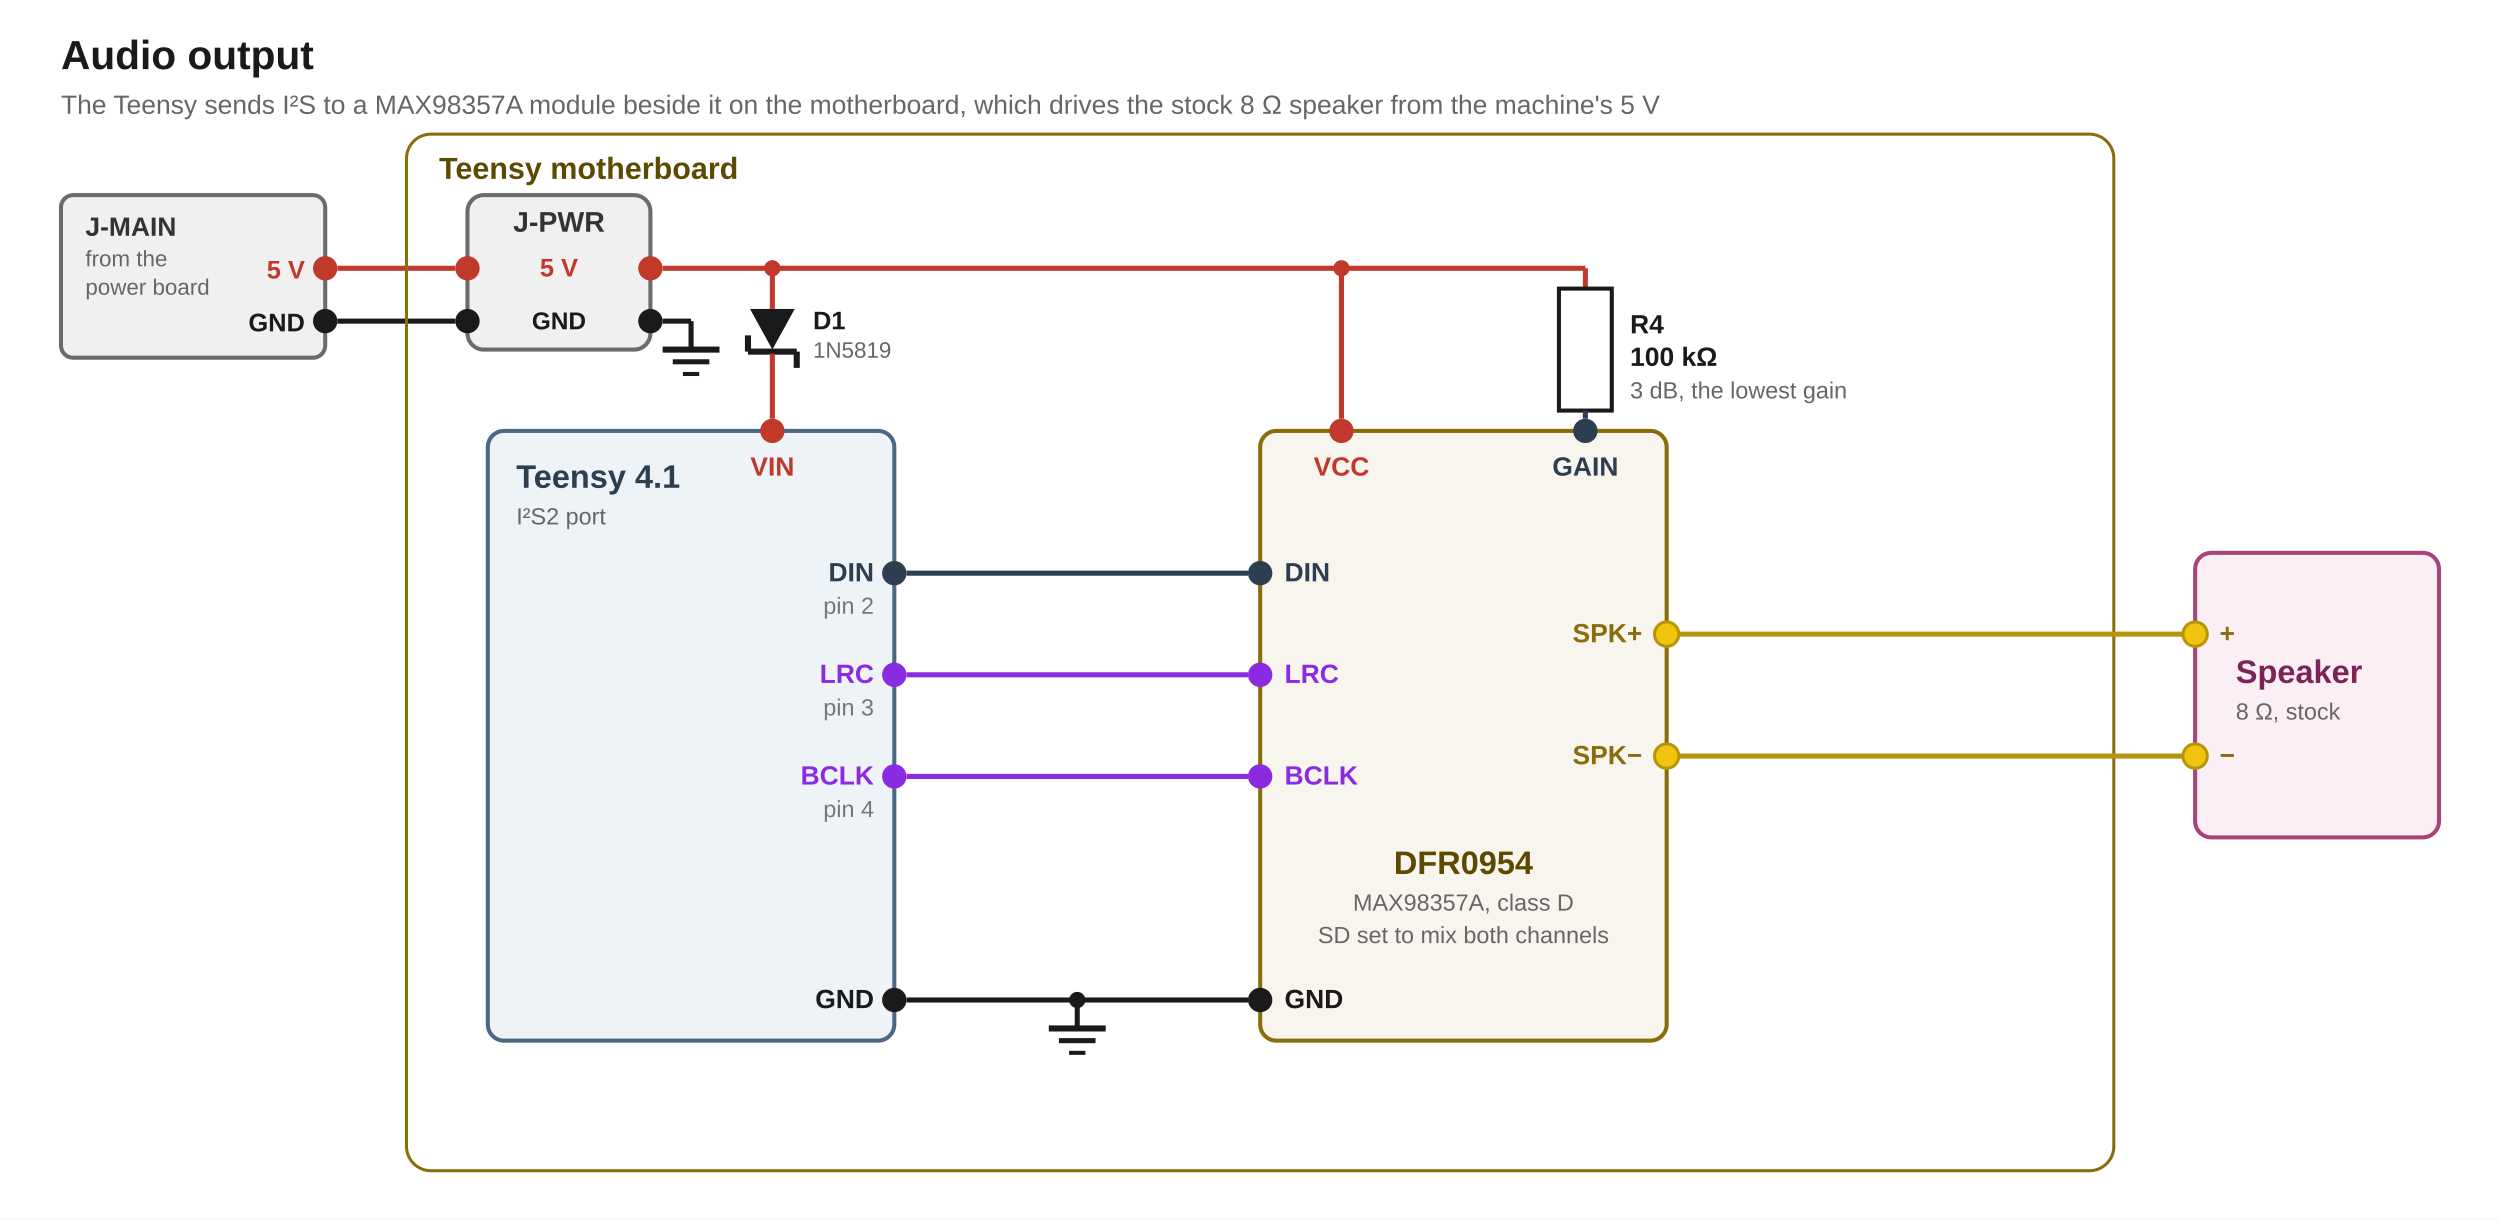
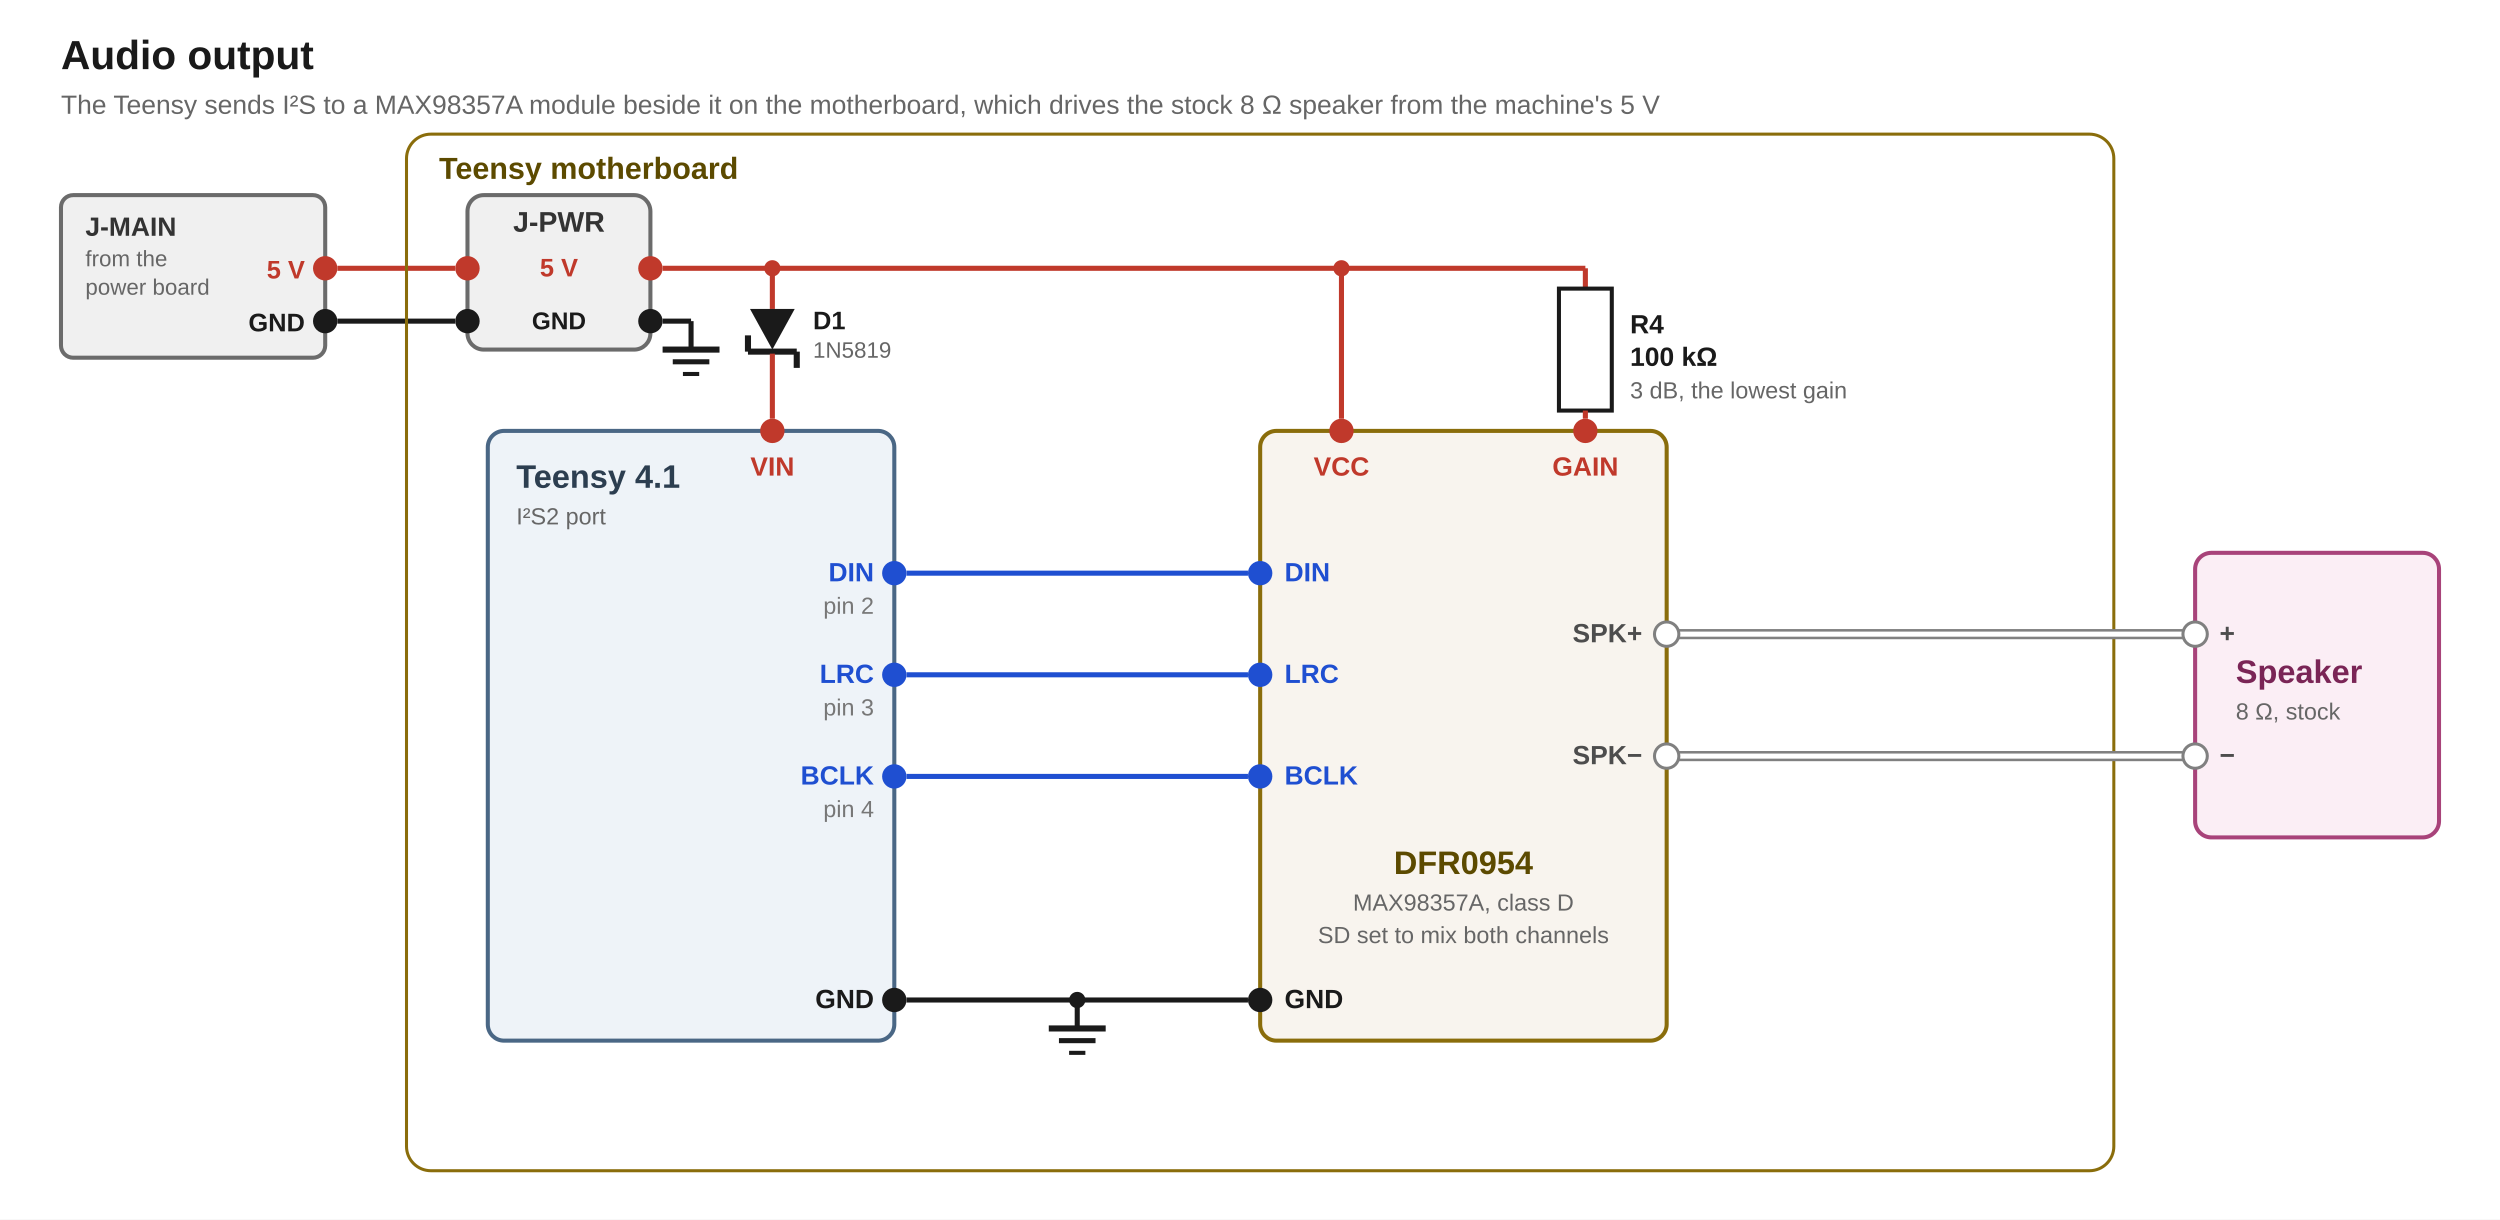
<svg xmlns="http://www.w3.org/2000/svg" viewBox="0 0 1230 600" font-family="Segoe UI, Arial, sans-serif">
  <rect x="0" y="0" width="1230" height="600" fill="#ffffff" />
  <text x="30" y="34" font-size="20" font-weight="700" fill="#1a1a1a">Audio output</text>
  <text x="30" y="56" font-size="13" fill="#666" data-fig="r_spk v_dd">The Teensy sends I²S to a MAX98357A module beside it on the motherboard, which drives the stock 8 Ω speaker from the machine's 5 V</text>
  <rect x="30" y="96" width="130" height="80" rx="6" fill="#f0f0f0" stroke="#6b6b6b" stroke-width="2" />
  <text x="42" y="116" font-size="13" font-weight="700" fill="#333333">J-MAIN</text>
  <text x="42" y="131" font-size="11" fill="#666">from the</text>
  <text x="42" y="145" font-size="11" fill="#666">power board</text>
  <circle cx="160" cy="132" r="6" fill="#c0392b" />
  <text x="150" y="137" text-anchor="end" font-size="12.5" font-weight="700" fill="#c0392b" data-fig="v_dd">5 V</text>
  <circle cx="160" cy="158" r="6" fill="#1a1a1a" />
  <text x="150" y="163" text-anchor="end" font-size="12.5" font-weight="700" fill="#1a1a1a">GND</text>
  <line x1="166" y1="132" x2="224" y2="132" stroke="#c0392b" stroke-width="2.5" />
  <line x1="166" y1="158" x2="224" y2="158" stroke="#1a1a1a" stroke-width="2.5" />
  <rect x="200" y="66" width="840" height="510" rx="12" fill="none" stroke="#8a6d0b" stroke-width="1.5" />
  <text x="216" y="88" font-size="15" font-weight="700" fill="#5c4a00">Teensy motherboard</text>
  <rect x="230" y="96" width="90" height="76" rx="8" fill="#f0f0f0" stroke="#6b6b6b" stroke-width="2" />
  <text x="275" y="114" text-anchor="middle" font-size="14" font-weight="700" fill="#333333">J-PWR</text>
  <circle cx="230" cy="132" r="6" fill="#c0392b" />
  <circle cx="320" cy="132" r="6" fill="#c0392b" />
  <text x="275" y="136" text-anchor="middle" font-size="12.5" font-weight="700" fill="#c0392b" data-fig="v_dd">5 V</text>
  <circle cx="230" cy="158" r="6" fill="#1a1a1a" />
  <circle cx="320" cy="158" r="6" fill="#1a1a1a" />
  <text x="275" y="162" text-anchor="middle" font-size="12" font-weight="700" fill="#1a1a1a">GND</text>
  <line x1="326" y1="158" x2="340" y2="158" stroke="#1a1a1a" stroke-width="2.5" />
  <line x1="340" y1="158" x2="340" y2="172" stroke="#1a1a1a" stroke-width="2.5" />
  <line x1="326" y1="172" x2="354" y2="172" stroke="#1a1a1a" stroke-width="3" />
  <line x1="331" y1="178" x2="349" y2="178" stroke="#1a1a1a" stroke-width="2.5" />
  <line x1="336" y1="184" x2="344" y2="184" stroke="#1a1a1a" stroke-width="2" />
  <line x1="326" y1="132" x2="780" y2="132" stroke="#c0392b" stroke-width="2.5" />
  <circle cx="380" cy="132" r="4" fill="#c0392b" />
  <line x1="380" y1="132" x2="380" y2="152" stroke="#c0392b" stroke-width="2.5" />
  <polygon points="369,152 391,152 380,172" fill="#1a1a1a" />
  <line x1="368" y1="173" x2="392" y2="173" stroke="#1a1a1a" stroke-width="3" />
  <line x1="368" y1="173" x2="368" y2="165" stroke="#1a1a1a" stroke-width="3" />
  <line x1="392" y1="173" x2="392" y2="181" stroke="#1a1a1a" stroke-width="3" />
  <line x1="380" y1="174" x2="380" y2="206" stroke="#c0392b" stroke-width="2.5" />
  <text x="400" y="162" font-size="12.5" font-weight="700" fill="#1a1a1a">D1</text>
  <text x="400" y="176" font-size="11" fill="#666">1N5819</text>
  <circle cx="660" cy="132" r="4" fill="#c0392b" />
  <line x1="660" y1="132" x2="660" y2="206" stroke="#c0392b" stroke-width="2.5" />
  <line x1="780" y1="132" x2="780" y2="142" stroke="#c0392b" stroke-width="2.5" />
  <rect x="767" y="142" width="26" height="60" fill="#fff" stroke="#1a1a1a" stroke-width="2" />
  <text x="802" y="164" font-size="13" font-weight="700" fill="#1a1a1a">R4</text>
  <text x="802" y="180" font-size="13" font-weight="700" fill="#1a1a1a" data-fig="r_gain">100 kΩ</text>
  <text x="802" y="196" font-size="11.5" fill="#666" data-fig="gain">3 dB, the lowest gain</text>
-   <line x1="780" y1="202" x2="780" y2="206" stroke="#2c3e50" stroke-width="2.5" />
+   <line x1="780" y1="202" x2="780" y2="206" stroke="#c0392b" stroke-width="2.5" />
  <rect x="240" y="212" width="200" height="300" rx="8" fill="#eef3f8" stroke="#4a6785" stroke-width="2" />
  <text x="254" y="240" font-size="16" font-weight="700" fill="#2c3e50">Teensy 4.1</text>
  <text x="254" y="258" font-size="11.5" fill="#666">I²S2 port</text>
  <circle cx="380" cy="212" r="6" fill="#c0392b" />
  <text x="380" y="234" text-anchor="middle" font-size="13" font-weight="700" fill="#c0392b">VIN</text>
-   <circle cx="440" cy="282" r="6" fill="#2c3e50" />
-   <text x="430" y="286" text-anchor="end" font-size="13" font-weight="700" fill="#2c3e50">DIN</text>
+   <circle cx="440" cy="282" r="6" fill="#1f4fd1" />
+   <text x="430" y="286" text-anchor="end" font-size="13" font-weight="700" fill="#1f4fd1">DIN</text>
  <text x="430" y="302" text-anchor="end" font-size="11.5" fill="#777" data-pin="DIN to the DFR0954">pin 2</text>
-   <circle cx="440" cy="332" r="6" fill="#8a2be2" />
-   <text x="430" y="336" text-anchor="end" font-size="13" font-weight="700" fill="#8a2be2">LRC</text>
+   <circle cx="440" cy="332" r="6" fill="#1f4fd1" />
+   <text x="430" y="336" text-anchor="end" font-size="13" font-weight="700" fill="#1f4fd1">LRC</text>
  <text x="430" y="352" text-anchor="end" font-size="11.5" fill="#777" data-pin="LRC to the DFR0954">pin 3</text>
-   <circle cx="440" cy="382" r="6" fill="#8a2be2" />
-   <text x="430" y="386" text-anchor="end" font-size="13" font-weight="700" fill="#8a2be2">BCLK</text>
+   <circle cx="440" cy="382" r="6" fill="#1f4fd1" />
+   <text x="430" y="386" text-anchor="end" font-size="13" font-weight="700" fill="#1f4fd1">BCLK</text>
  <text x="430" y="402" text-anchor="end" font-size="11.5" fill="#777" data-pin="BCLK to the DFR0954">pin 4</text>
  <circle cx="440" cy="492" r="6" fill="#1a1a1a" />
  <text x="430" y="496" text-anchor="end" font-size="13" font-weight="700" fill="#1a1a1a">GND</text>
  <rect x="620" y="212" width="200" height="300" rx="8" fill="#f8f4ee" stroke="#8a6d0b" stroke-width="2" />
  <text x="720" y="430" text-anchor="middle" font-size="16" font-weight="700" fill="#5c4a00">DFR0954</text>
  <text x="720" y="448" text-anchor="middle" font-size="11.5" fill="#666">MAX98357A, class D</text>
  <text x="720" y="464" text-anchor="middle" font-size="11.5" fill="#666">SD set to mix both channels</text>
  <circle cx="660" cy="212" r="6" fill="#c0392b" />
  <text x="660" y="234" text-anchor="middle" font-size="13" font-weight="700" fill="#c0392b">VCC</text>
-   <circle cx="780" cy="212" r="6" fill="#2c3e50" />
-   <text x="780" y="234" text-anchor="middle" font-size="13" font-weight="700" fill="#2c3e50">GAIN</text>
-   <circle cx="620" cy="282" r="6" fill="#2c3e50" />
-   <text x="632" y="286" font-size="13" font-weight="700" fill="#2c3e50">DIN</text>
-   <circle cx="620" cy="332" r="6" fill="#8a2be2" />
-   <text x="632" y="336" font-size="13" font-weight="700" fill="#8a2be2">LRC</text>
-   <circle cx="620" cy="382" r="6" fill="#8a2be2" />
-   <text x="632" y="386" font-size="13" font-weight="700" fill="#8a2be2">BCLK</text>
+   <circle cx="780" cy="212" r="6" fill="#c0392b" />
+   <text x="780" y="234" text-anchor="middle" font-size="13" font-weight="700" fill="#c0392b">GAIN</text>
+   <circle cx="620" cy="282" r="6" fill="#1f4fd1" />
+   <text x="632" y="286" font-size="13" font-weight="700" fill="#1f4fd1">DIN</text>
+   <circle cx="620" cy="332" r="6" fill="#1f4fd1" />
+   <text x="632" y="336" font-size="13" font-weight="700" fill="#1f4fd1">LRC</text>
+   <circle cx="620" cy="382" r="6" fill="#1f4fd1" />
+   <text x="632" y="386" font-size="13" font-weight="700" fill="#1f4fd1">BCLK</text>
  <circle cx="620" cy="492" r="6" fill="#1a1a1a" />
  <text x="632" y="496" font-size="13" font-weight="700" fill="#1a1a1a">GND</text>
-   <circle cx="820" cy="312" r="6" fill="#f1c40f" stroke="#b7950b" stroke-width="1.5" />
-   <text x="808" y="316" text-anchor="end" font-size="13" font-weight="700" fill="#8a6d0b">SPK+</text>
-   <circle cx="820" cy="372" r="6" fill="#f1c40f" stroke="#b7950b" stroke-width="1.5" />
-   <text x="808" y="376" text-anchor="end" font-size="13" font-weight="700" fill="#8a6d0b">SPK−</text>
-   <line x1="446" y1="282" x2="614" y2="282" stroke="#2c3e50" stroke-width="2.5" />
-   <line x1="446" y1="332" x2="614" y2="332" stroke="#8a2be2" stroke-width="2.5" />
-   <line x1="446" y1="382" x2="614" y2="382" stroke="#8a2be2" stroke-width="2.5" />
+   <text x="808" y="316" text-anchor="end" font-size="13" font-weight="700" fill="#4d4d4d">SPK+</text>
+   <text x="808" y="376" text-anchor="end" font-size="13" font-weight="700" fill="#4d4d4d">SPK−</text>
+   <line x1="446" y1="282" x2="614" y2="282" stroke="#1f4fd1" stroke-width="2.5" />
+   <line x1="446" y1="332" x2="614" y2="332" stroke="#1f4fd1" stroke-width="2.5" />
+   <line x1="446" y1="382" x2="614" y2="382" stroke="#1f4fd1" stroke-width="2.5" />
  <line x1="446" y1="492" x2="614" y2="492" stroke="#1a1a1a" stroke-width="2.5" />
  <circle cx="530" cy="492" r="4" fill="#1a1a1a" />
  <line x1="530" y1="492" x2="530" y2="506" stroke="#1a1a1a" stroke-width="2.5" />
  <line x1="516" y1="506" x2="544" y2="506" stroke="#1a1a1a" stroke-width="3" />
  <line x1="521" y1="512" x2="539" y2="512" stroke="#1a1a1a" stroke-width="2.5" />
  <line x1="526" y1="518" x2="534" y2="518" stroke="#1a1a1a" stroke-width="2" />
  <rect x="1080" y="272" width="120" height="140" rx="8" fill="#fbeef5" stroke="#a8437a" stroke-width="2" />
  <text x="1100" y="336" font-size="16" font-weight="700" fill="#7a2556">Speaker</text>
  <text x="1100" y="354" font-size="11.5" fill="#666" data-fig="r_spk">8 Ω, stock</text>
-   <circle cx="1080" cy="312" r="6" fill="#f1c40f" stroke="#b7950b" stroke-width="1.5" />
-   <text x="1092" y="316" font-size="13" font-weight="700" fill="#8a6d0b">+</text>
-   <circle cx="1080" cy="372" r="6" fill="#f1c40f" stroke="#b7950b" stroke-width="1.5" />
-   <text x="1092" y="376" font-size="13" font-weight="700" fill="#8a6d0b">−</text>
-   <line x1="826" y1="312" x2="1074" y2="312" stroke="#b7950b" stroke-width="2.5" />
-   <line x1="826" y1="372" x2="1074" y2="372" stroke="#b7950b" stroke-width="2.5" />
+   <text x="1092" y="316" font-size="13" font-weight="700" fill="#4d4d4d">+</text>
+   <text x="1092" y="376" font-size="13" font-weight="700" fill="#4d4d4d">−</text>
+   <line x1="826" y1="312" x2="1074" y2="312" stroke="#808080" stroke-width="5" />
+   <line x1="826" y1="372" x2="1074" y2="372" stroke="#808080" stroke-width="5" />
+   <line x1="826" y1="312" x2="1074" y2="312" stroke="#ffffff" stroke-width="2.5" />
+   <line x1="826" y1="372" x2="1074" y2="372" stroke="#ffffff" stroke-width="2.5" />
+   <circle cx="820" cy="312" r="6" fill="#ffffff" stroke="#808080" stroke-width="1.5" />
+   <circle cx="820" cy="372" r="6" fill="#ffffff" stroke="#808080" stroke-width="1.5" />
+   <circle cx="1080" cy="312" r="6" fill="#ffffff" stroke="#808080" stroke-width="1.5" />
+   <circle cx="1080" cy="372" r="6" fill="#ffffff" stroke="#808080" stroke-width="1.5" />
</svg>
